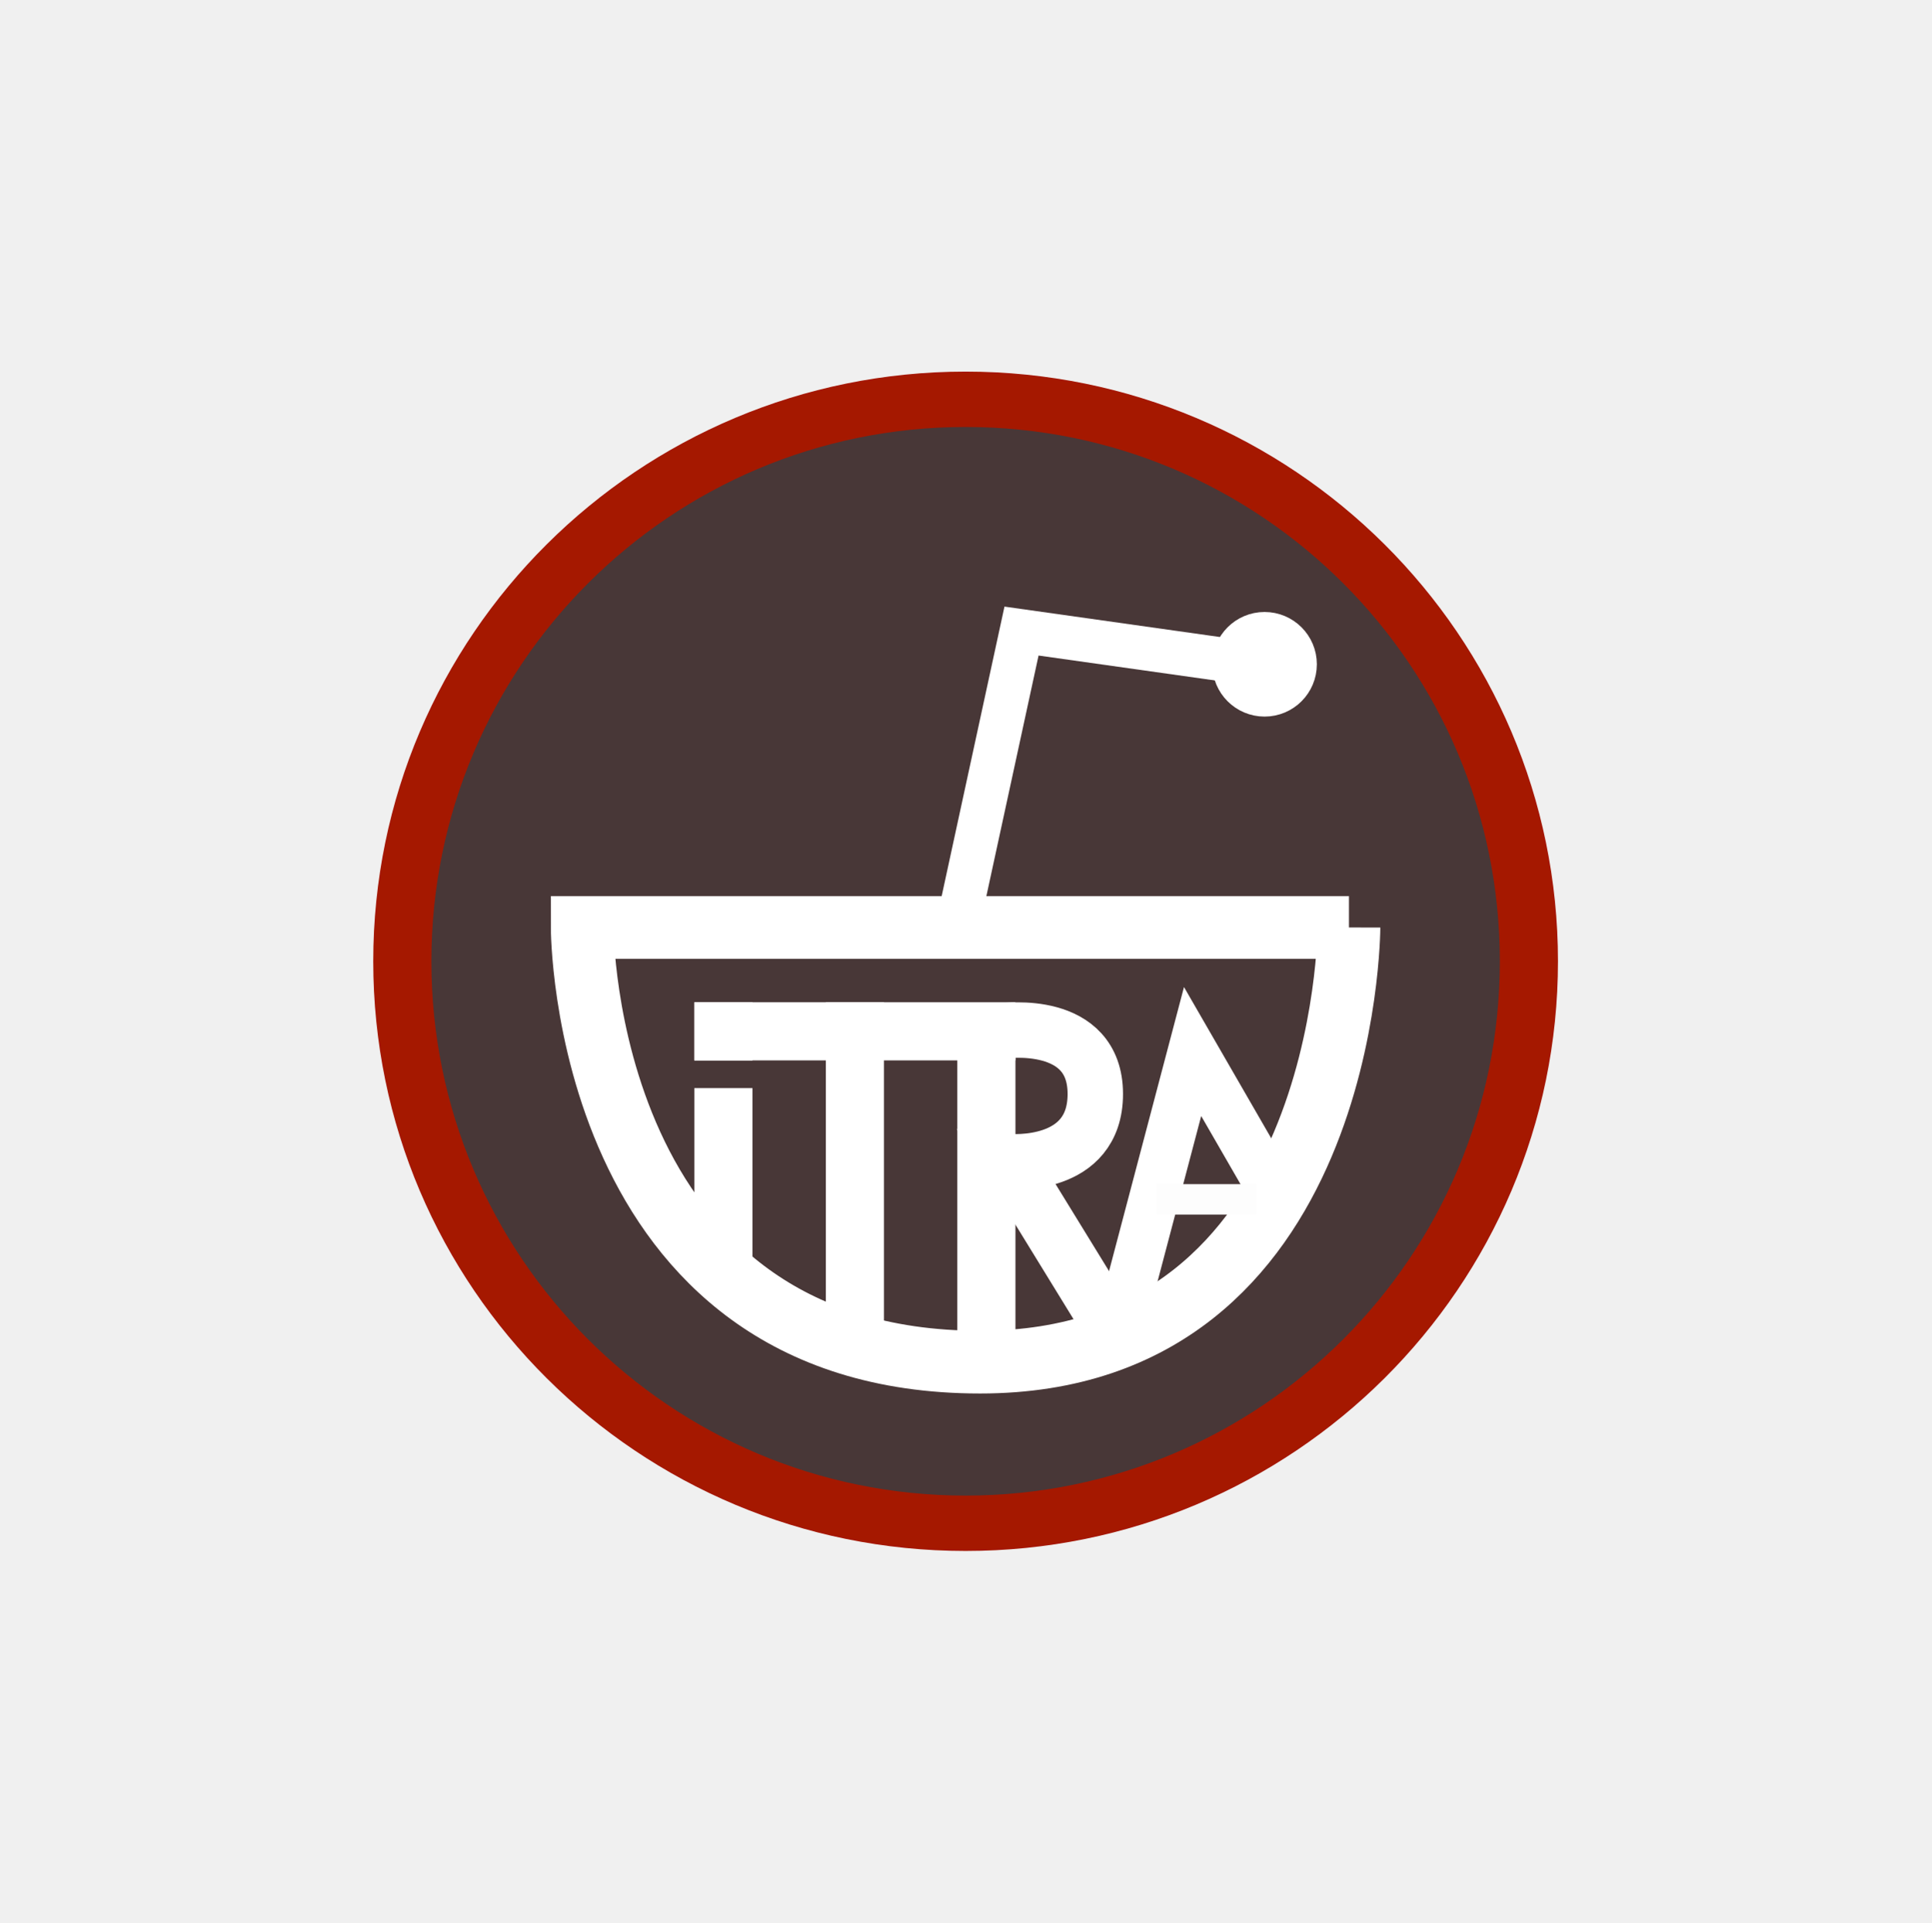
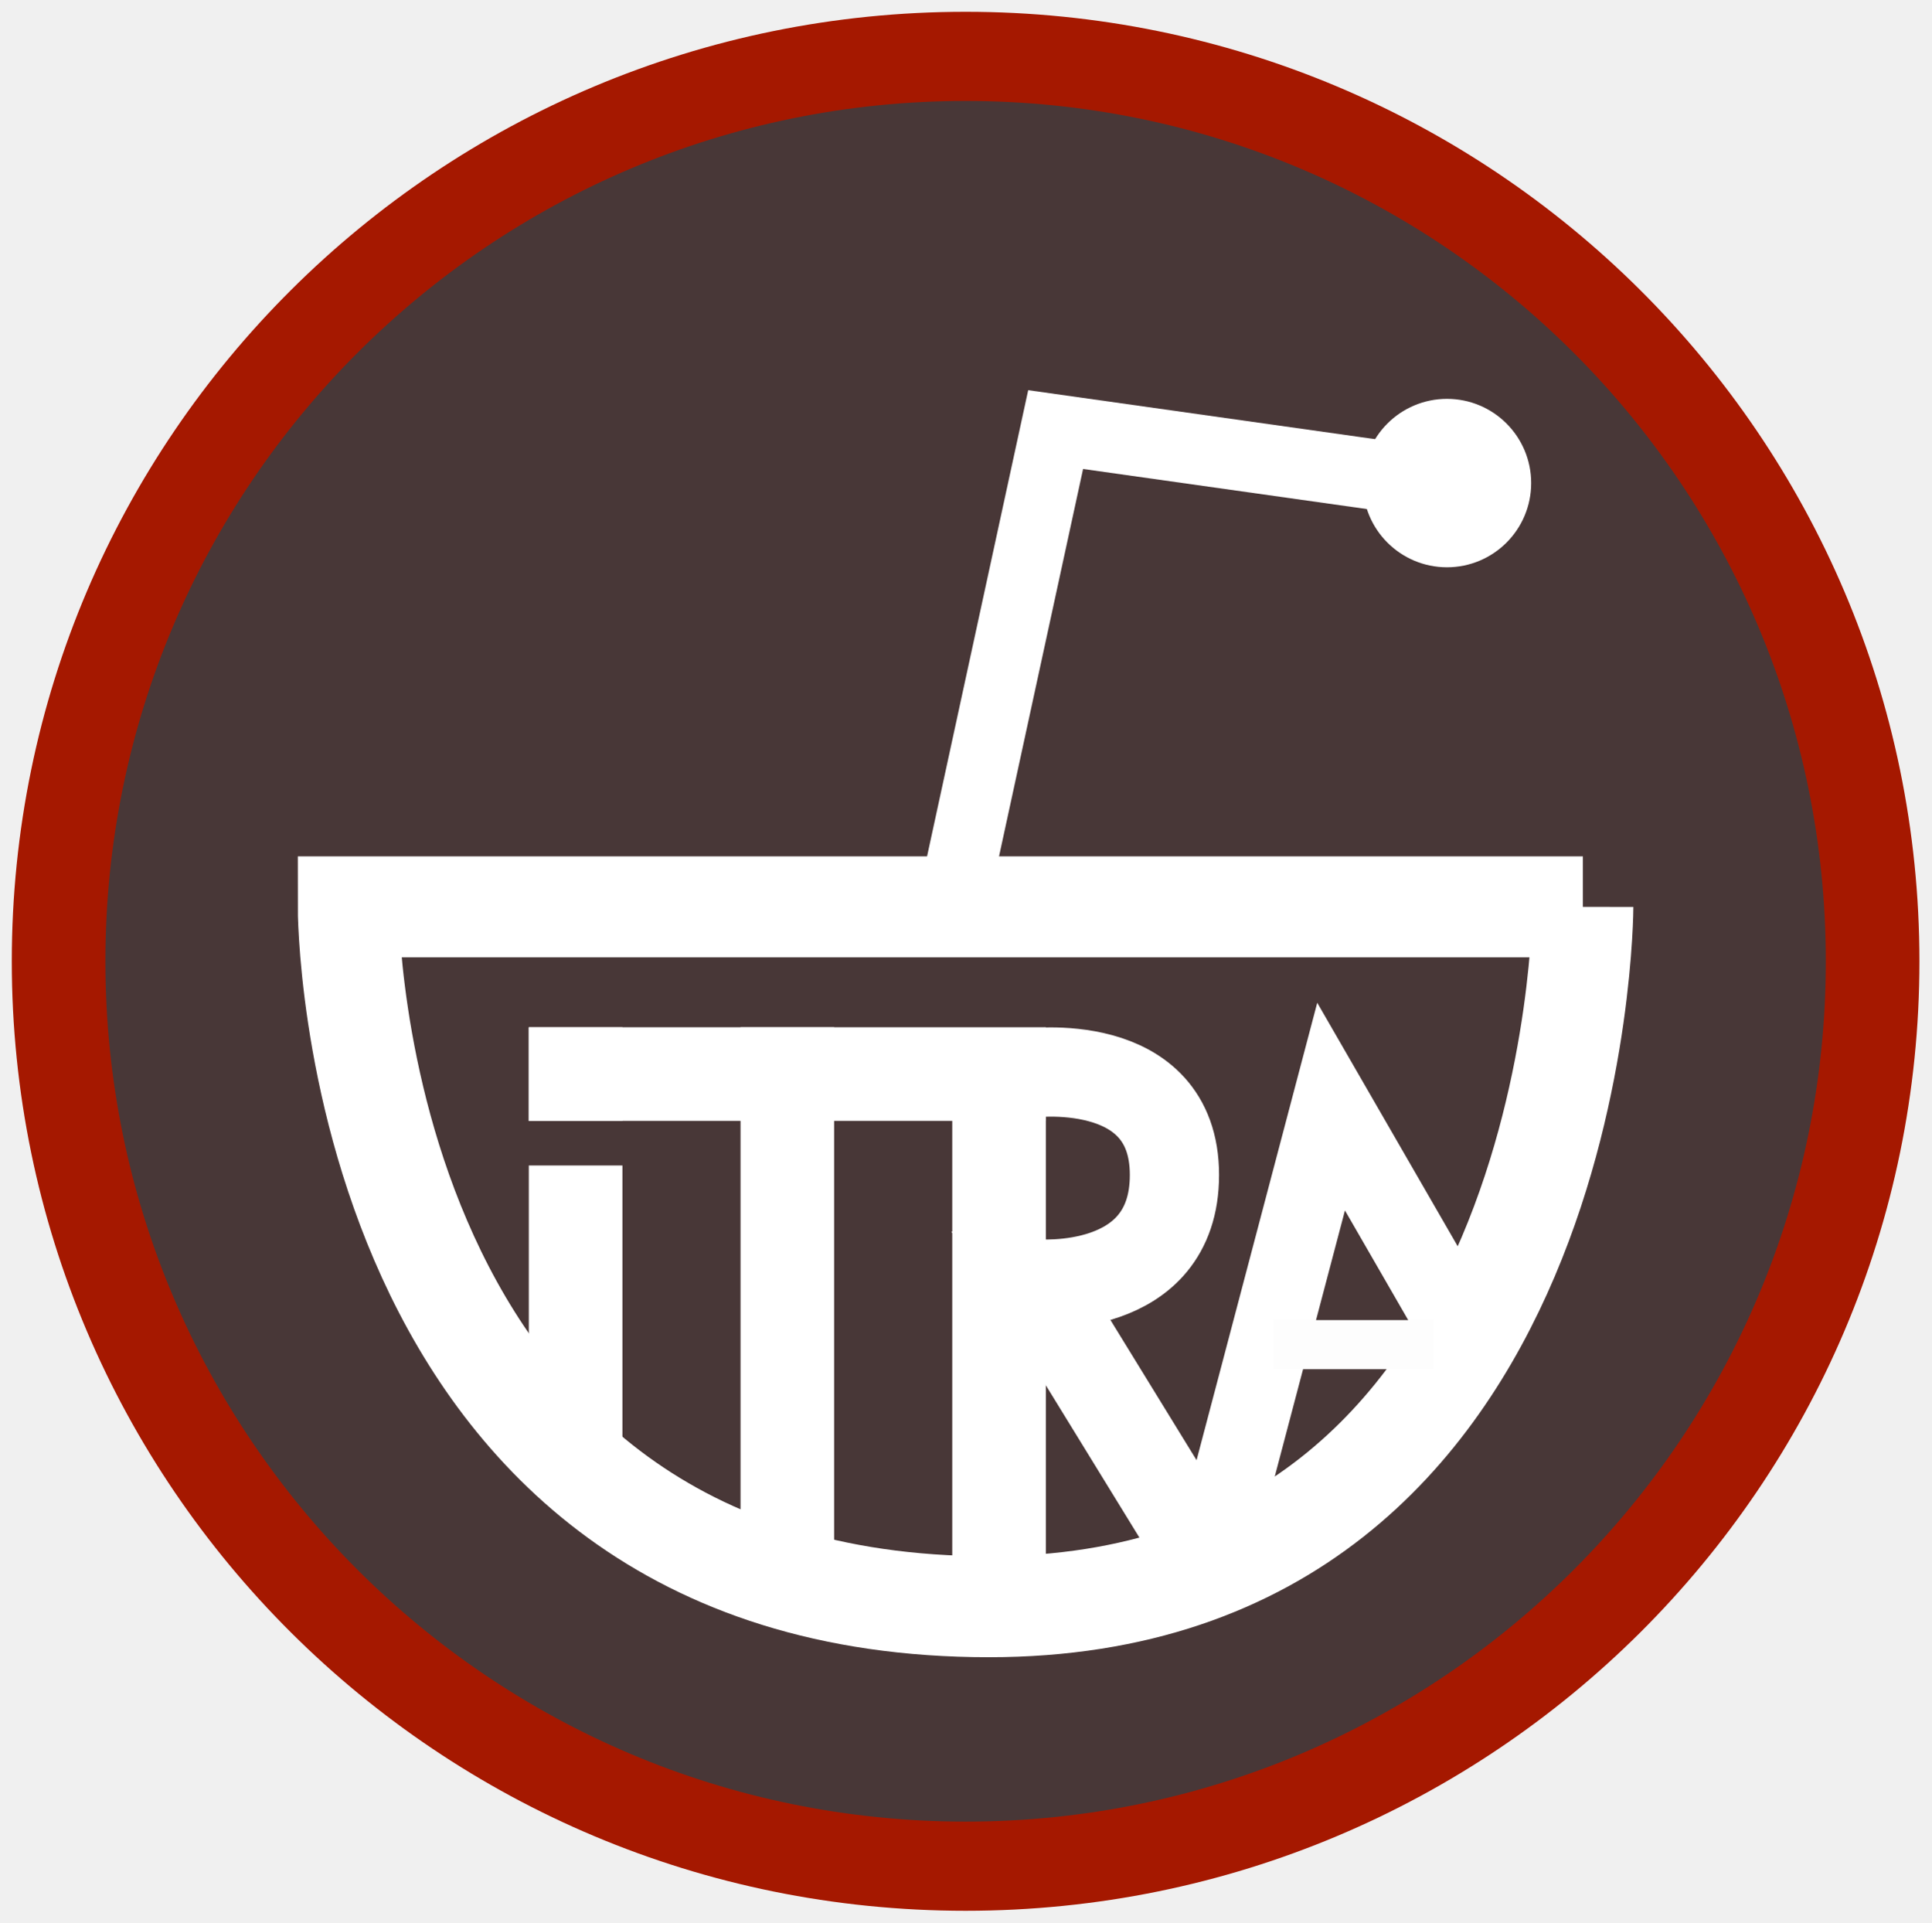
<svg xmlns="http://www.w3.org/2000/svg" width="163.774mm" height="163.018mm" viewBox="0 0 163.774 163.018" version="1.1" id="svg8">
  <defs id="defs2" />
  <g id="layer1" transform="translate(-21.67858,-18.94345)">
    <path style="fill:none;stroke:#000000;stroke-width:0.265px;stroke-linecap:butt;stroke-linejoin:miter;stroke-opacity:1" d="m 134.56,110.658 c 0,0 0,0 0,0 z" id="path4577" />
-     <g id="g4658" transform="matrix(0.6210492,0,0,0.6210492,39.24623,38.06651)">
+     <g id="g4658">
      <g id="g4619">
        <ellipse id="path3713" cx="103.565" cy="100.452" style="fill:#a51800;fill-opacity:1;stroke-width:0.328" rx="80.887" ry="80.509" />
        <circle style="fill:#483737;fill-opacity:1;stroke-width:0.248" id="path4520" cx="103.565" cy="100.452" r="72.949" />
      </g>
      <g id="g4615">
        <g id="g4539" transform="translate(0,-6.531759)">
          <path id="path4522" d="M 155.912,102.369 H 105.546 51.212 c 0,0 -0.095,59.342 54.334,59.342 50.271,0 50.365,-59.342 50.365,-59.342 z" style="fill:none;stroke:#ffffff;stroke-width:8.565;stroke-linecap:butt;stroke-linejoin:miter;stroke-miterlimit:4;stroke-dasharray:none;stroke-opacity:1" />
          <g id="g4533">
            <path style="fill:none;stroke:#ffffff;stroke-width:5.965;stroke-linecap:butt;stroke-linejoin:miter;stroke-miterlimit:4;stroke-dasharray:none;stroke-opacity:1" d="m 102.507,101.964 8.693,-40.065 32.128,4.536" id="path4524" />
            <circle style="fill:#ffffff;fill-opacity:1;stroke:#ffffff;stroke-width:4.923;stroke-miterlimit:4;stroke-dasharray:none;stroke-opacity:1" id="path4529" cx="144.387" cy="66.435" r="4.679" />
          </g>
        </g>
        <g id="g4599">
          <rect y="110.28" x="102.432" height="41.199" width="7.938" id="rect4541-7" style="fill:#ffffff;fill-opacity:1;stroke:none;stroke-width:10.928;stroke-miterlimit:4;stroke-dasharray:none;stroke-opacity:1" />
          <g id="g4589">
            <path style="fill:#ffffff;fill-opacity:1;stroke:none;stroke-width:39.69;stroke-miterlimit:4;stroke-dasharray:none;stroke-opacity:1" d="m 251.428,400.805 v 30.033 h 30 v -30.033 z m 0,44.297 v 99.496 h 30 v -99.496 z" transform="scale(0.2645833)" id="rect4541" />
            <rect style="fill:#ffffff;fill-opacity:1;stroke:none;stroke-width:11.38;stroke-miterlimit:4;stroke-dasharray:none;stroke-opacity:1" id="rect4541-3" width="7.938" height="44.677" x="84.478" y="106.046" />
            <rect style="fill:#ffffff;fill-opacity:1;stroke:none;stroke-width:11.273;stroke-miterlimit:4;stroke-dasharray:none;stroke-opacity:1" id="rect4541-6" width="7.938" height="43.845" x="106.046" y="-110.369" transform="rotate(90)" />
            <path style="fill:none;stroke:#ffffff;stroke-width:7.567;stroke-linecap:butt;stroke-linejoin:miter;stroke-miterlimit:4;stroke-dasharray:none;stroke-opacity:1" d="m 108.763,109.954 c 0,0 12.512,-1.758 12.512,8.614 0,10.266 -11.754,9.229 -11.754,9.229 l 14.408,23.45" id="path4570" />
            <path style="fill:none;stroke:#ffffff;stroke-width:6.765;stroke-linecap:butt;stroke-linejoin:miter;stroke-miterlimit:4;stroke-dasharray:none;stroke-opacity:1" d="m 123.901,153.169 10.659,-40.395 11.339,19.655" id="path4575" />
            <path style="fill:none;stroke:#fdfdfd;stroke-width:4.165;stroke-linecap:butt;stroke-linejoin:miter;stroke-miterlimit:4;stroke-dasharray:none;stroke-opacity:1" d="m 129.646,132.958 h 13.607" id="path4581" />
          </g>
        </g>
      </g>
    </g>
  </g>
</svg>
